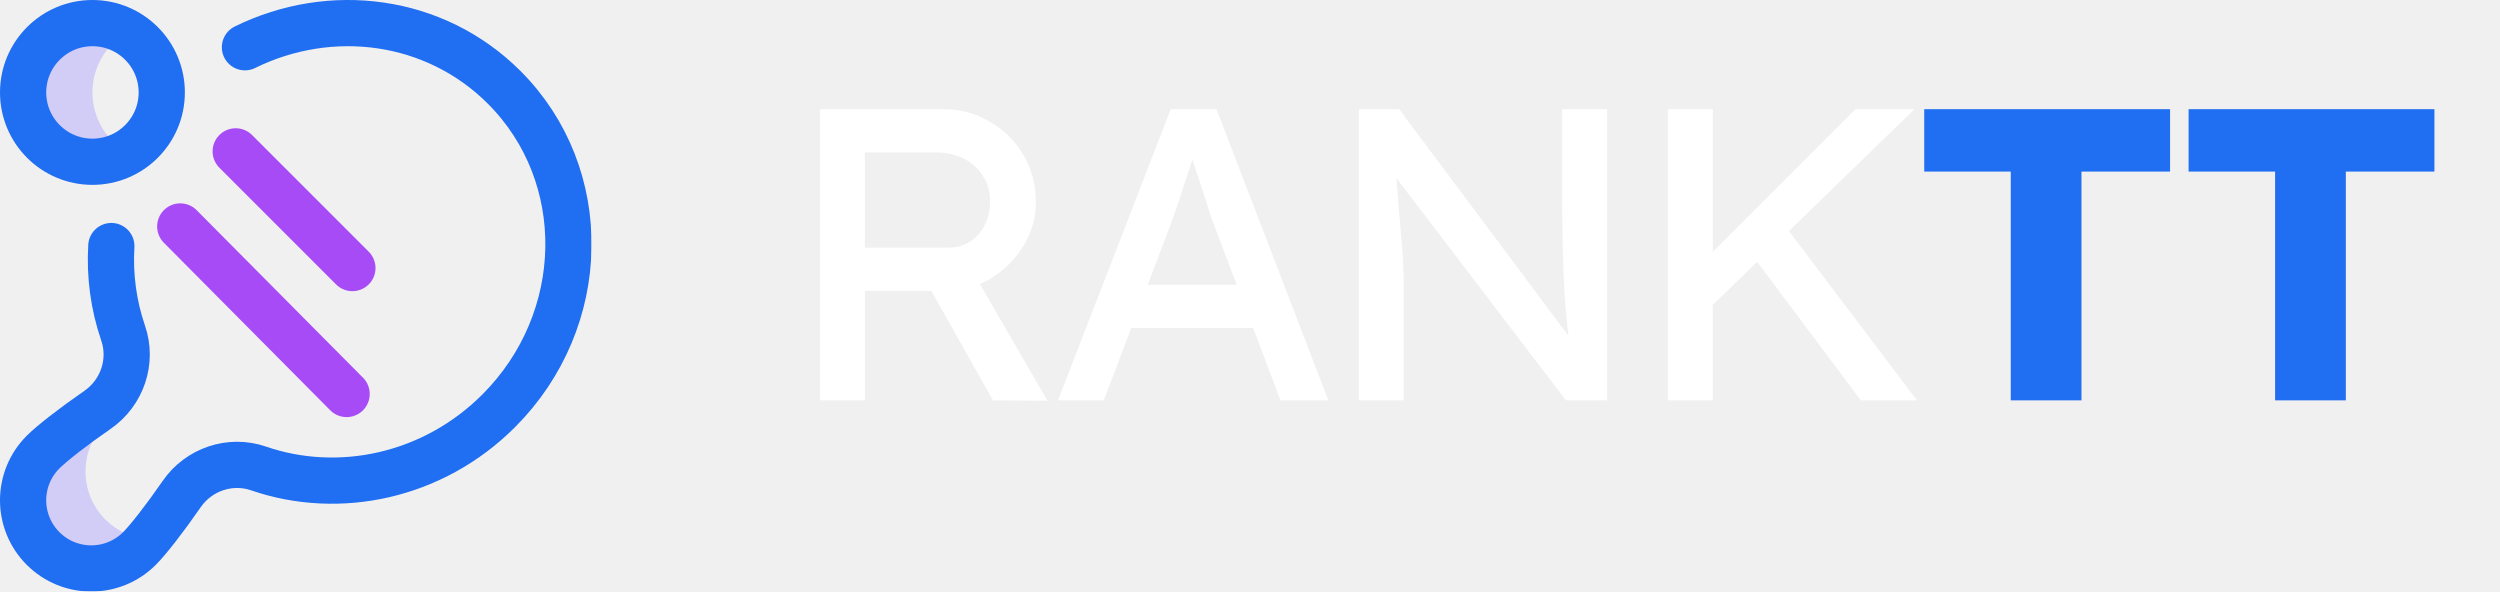
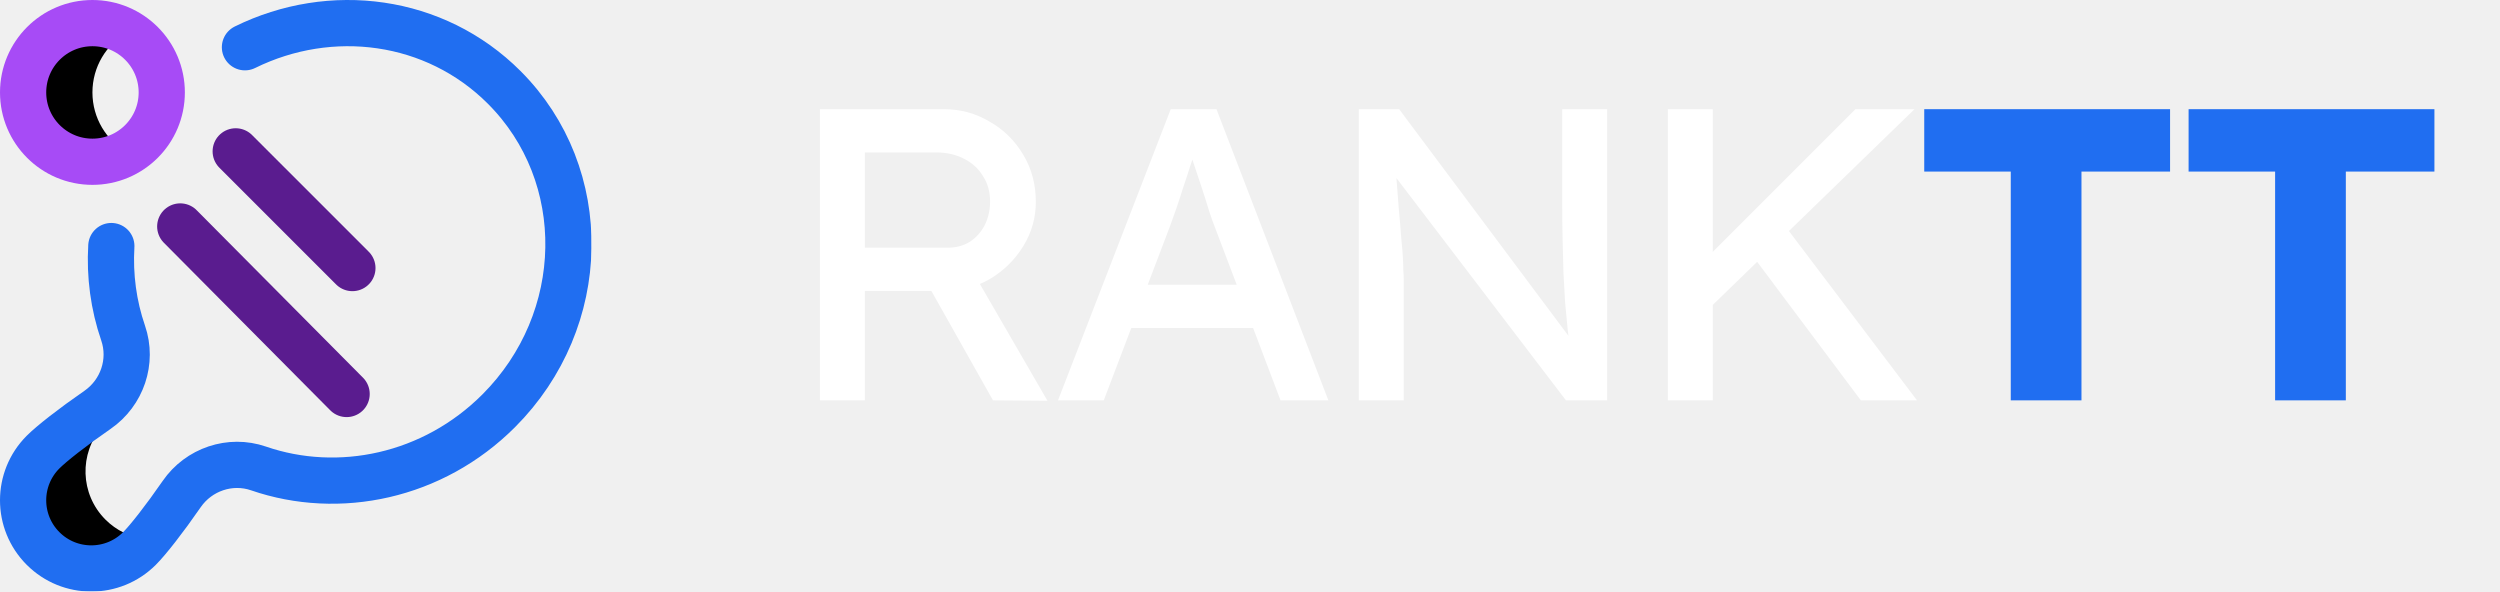
<svg xmlns="http://www.w3.org/2000/svg" width="2885" height="683" viewBox="0 0 2885 683" fill="none">
  <g clip-path="url(#clip0_13_54)">
    <path d="M946.228 462V126H1089.27C1108.47 126 1126.07 130.8 1142.07 140.4C1158.39 149.68 1171.35 162.48 1180.95 178.8C1190.55 194.8 1195.35 212.88 1195.35 233.04C1195.35 251.28 1190.55 268.24 1180.95 283.92C1171.35 299.6 1158.55 312.24 1142.55 321.84C1126.55 331.12 1108.79 335.76 1089.27 335.76H998.068V462H946.228ZM1145.91 462L1060.47 310.32L1113.75 298.32L1208.79 462.48L1145.91 462ZM998.068 285.84H1094.07C1103.35 285.84 1111.67 283.6 1119.03 279.12C1126.39 274.32 1132.15 267.92 1136.31 259.92C1140.47 251.6 1142.55 242.48 1142.55 232.56C1142.55 221.36 1139.83 211.6 1134.39 203.28C1129.27 194.64 1121.91 187.92 1112.31 183.12C1103.03 178.32 1092.47 175.92 1080.63 175.92H998.068V285.84ZM1220.94 462L1351.02 126H1403.82L1532.94 462H1477.74L1400.94 259.44C1399.98 257.2 1398.06 251.76 1395.18 243.12C1392.62 234.48 1389.58 224.88 1386.06 214.32C1382.54 203.76 1379.34 194.16 1376.46 185.52C1373.58 176.56 1371.66 170.8 1370.7 168.24L1381.74 167.76C1379.82 173.2 1377.42 180.08 1374.54 188.4C1371.98 196.72 1369.1 205.52 1365.9 214.8C1363.02 224.08 1360.14 232.88 1357.26 241.2C1354.38 249.2 1351.98 255.92 1350.06 261.36L1273.74 462H1220.94ZM1278.54 378.48L1297.74 328.56H1450.38L1472.46 378.48H1278.54ZM1568.07 462V126H1614.63L1820.07 401.04L1812.39 405.36C1811.11 397.36 1809.99 388.72 1809.03 379.44C1808.07 369.84 1807.11 359.76 1806.15 349.2C1805.51 338.32 1804.87 326.96 1804.23 315.12C1803.91 302.96 1803.59 290.32 1803.27 277.2C1802.95 264.08 1802.79 250.48 1802.79 236.4V126H1854.63V462H1807.11L1605.03 197.04L1610.31 190.32C1611.91 209.84 1613.19 226.48 1614.15 240.24C1615.43 253.68 1616.39 265.2 1617.03 274.8C1617.99 284.08 1618.63 291.76 1618.95 297.84C1619.27 303.6 1619.43 308.4 1619.43 312.24C1619.75 316.08 1619.91 319.44 1619.91 322.32V462H1568.07ZM1967.9 360.24L1965.02 302.16L2141.18 126H2209.34L1967.9 360.24ZM1924.7 462V126H1976.54V462H1924.7ZM2147.42 462L2018.78 290.16L2057.18 257.04L2212.22 462H2147.42Z" fill="white" />
    <path d="M2320.42 462V198H2220.58V126H2504.26V198H2402.02V462H2320.42ZM2625.48 462V198H2525.64V126H2809.32V198H2707.08V462H2625.48Z" fill="#206EF1" />
    <mask id="mask0_13_54" style="mask-type:luminance" maskUnits="userSpaceOnUse" x="0" y="0" width="683" height="683">
      <path d="M0 0H682.667V682.667H0V0Z" fill="white" />
    </mask>
    <g mask="url(#mask0_13_54)">
-       <path d="M118.028 492.345C113.163 486.234 108.349 480.085 103.617 473.872C78.661 491.526 58.524 507.56 49.708 516.374C18.987 547.096 18.987 596.904 49.708 627.625C80.429 658.346 130.237 658.346 160.959 627.625C162.525 626.06 164.321 624.133 166.311 621.889C149.993 619.593 134.257 612.176 121.708 599.625C92.273 570.192 91.06 523.248 118.028 492.345Z" fill="#D2CDF7" />
-       <path d="M106.667 106.667C106.667 77.06 122.761 51.231 146.667 37.396C134.897 30.584 121.244 26.667 106.667 26.667C62.484 26.667 26.666 62.484 26.666 106.667C26.666 150.849 62.484 186.667 106.667 186.667C121.244 186.667 134.897 182.749 146.667 175.937C122.761 162.103 106.667 136.273 106.667 106.667Z" fill="#D2CDF7" />
-       <path d="M186.667 106.667C186.667 150.849 150.849 186.667 106.667 186.667C62.484 186.667 26.666 150.849 26.666 106.667C26.666 62.484 62.484 26.667 106.667 26.667C150.849 26.667 186.667 62.484 186.667 106.667Z" stroke="#206EF1" stroke-width="53.333" stroke-miterlimit="10" stroke-linecap="round" stroke-linejoin="round" />
+       <path d="M118.028 492.345C113.163 486.234 108.349 480.085 103.617 473.872C78.661 491.526 58.524 507.56 49.708 516.374C18.987 547.096 18.987 596.904 49.708 627.625C80.429 658.346 130.237 658.346 160.959 627.625C162.525 626.06 164.321 624.133 166.311 621.889C149.993 619.593 134.257 612.176 121.708 599.625C92.273 570.192 91.06 523.248 118.028 492.345Z" fill="black" />
+       <path d="M106.667 106.667C106.667 77.06 122.761 51.231 146.667 37.396C134.897 30.584 121.244 26.667 106.667 26.667C62.484 26.667 26.666 62.484 26.666 106.667C26.666 150.849 62.484 186.667 106.667 186.667C121.244 186.667 134.897 182.749 146.667 175.937C122.761 162.103 106.667 136.273 106.667 106.667Z" fill="black" />
+       <path d="M186.667 106.667C186.667 150.849 150.849 186.667 106.667 186.667C62.484 186.667 26.666 150.849 26.666 106.667C26.666 62.484 62.484 26.667 106.667 26.667C150.849 26.667 186.667 62.484 186.667 106.667Z" stroke="#A74BF6" stroke-width="53.333" stroke-miterlimit="10" stroke-linecap="round" stroke-linejoin="round" />
      <path d="M128.478 283.949C126.461 317.979 130.979 352.123 142.069 384.333C153.339 417.069 140.973 453.321 112.486 473.003C83.482 493.043 59.546 511.869 49.708 521.708C18.986 552.429 18.986 602.237 49.708 632.958C80.429 663.68 130.237 663.68 160.958 632.958C170.797 623.12 189.623 599.184 209.663 570.179C229.345 541.695 265.597 529.326 298.334 540.597C390.939 572.48 499.528 550.052 575.457 474.123C680.302 369.277 683.161 202.145 581.841 100.825C501.873 20.858 381.646 5.787 282.666 54.531" stroke="#206EF1" stroke-width="53.333" stroke-miterlimit="10" stroke-linecap="round" stroke-linejoin="round" />
-       <path d="M272 174.667L406.667 309.333" stroke="#A74BF6" stroke-width="53.333" stroke-miterlimit="10" stroke-linecap="round" stroke-linejoin="round" />
-       <path d="M208 261.333L400 454.667" stroke="#A74BF6" stroke-width="53.333" stroke-miterlimit="10" stroke-linecap="round" stroke-linejoin="round" />
+       <path d="M272 174.667L406.667 309.333" stroke="#5A1C8F" stroke-width="53.333" stroke-miterlimit="10" stroke-linecap="round" stroke-linejoin="round" />
+       <path d="M208 261.333L400 454.667" stroke="#5A1C8F" stroke-width="53.333" stroke-miterlimit="10" stroke-linecap="round" stroke-linejoin="round" />
    </g>
  </g>
  <defs>
    <clipPath id="clip0_13_54">
      <rect width="2885" height="683" fill="white" />
    </clipPath>
  </defs>
</svg>
